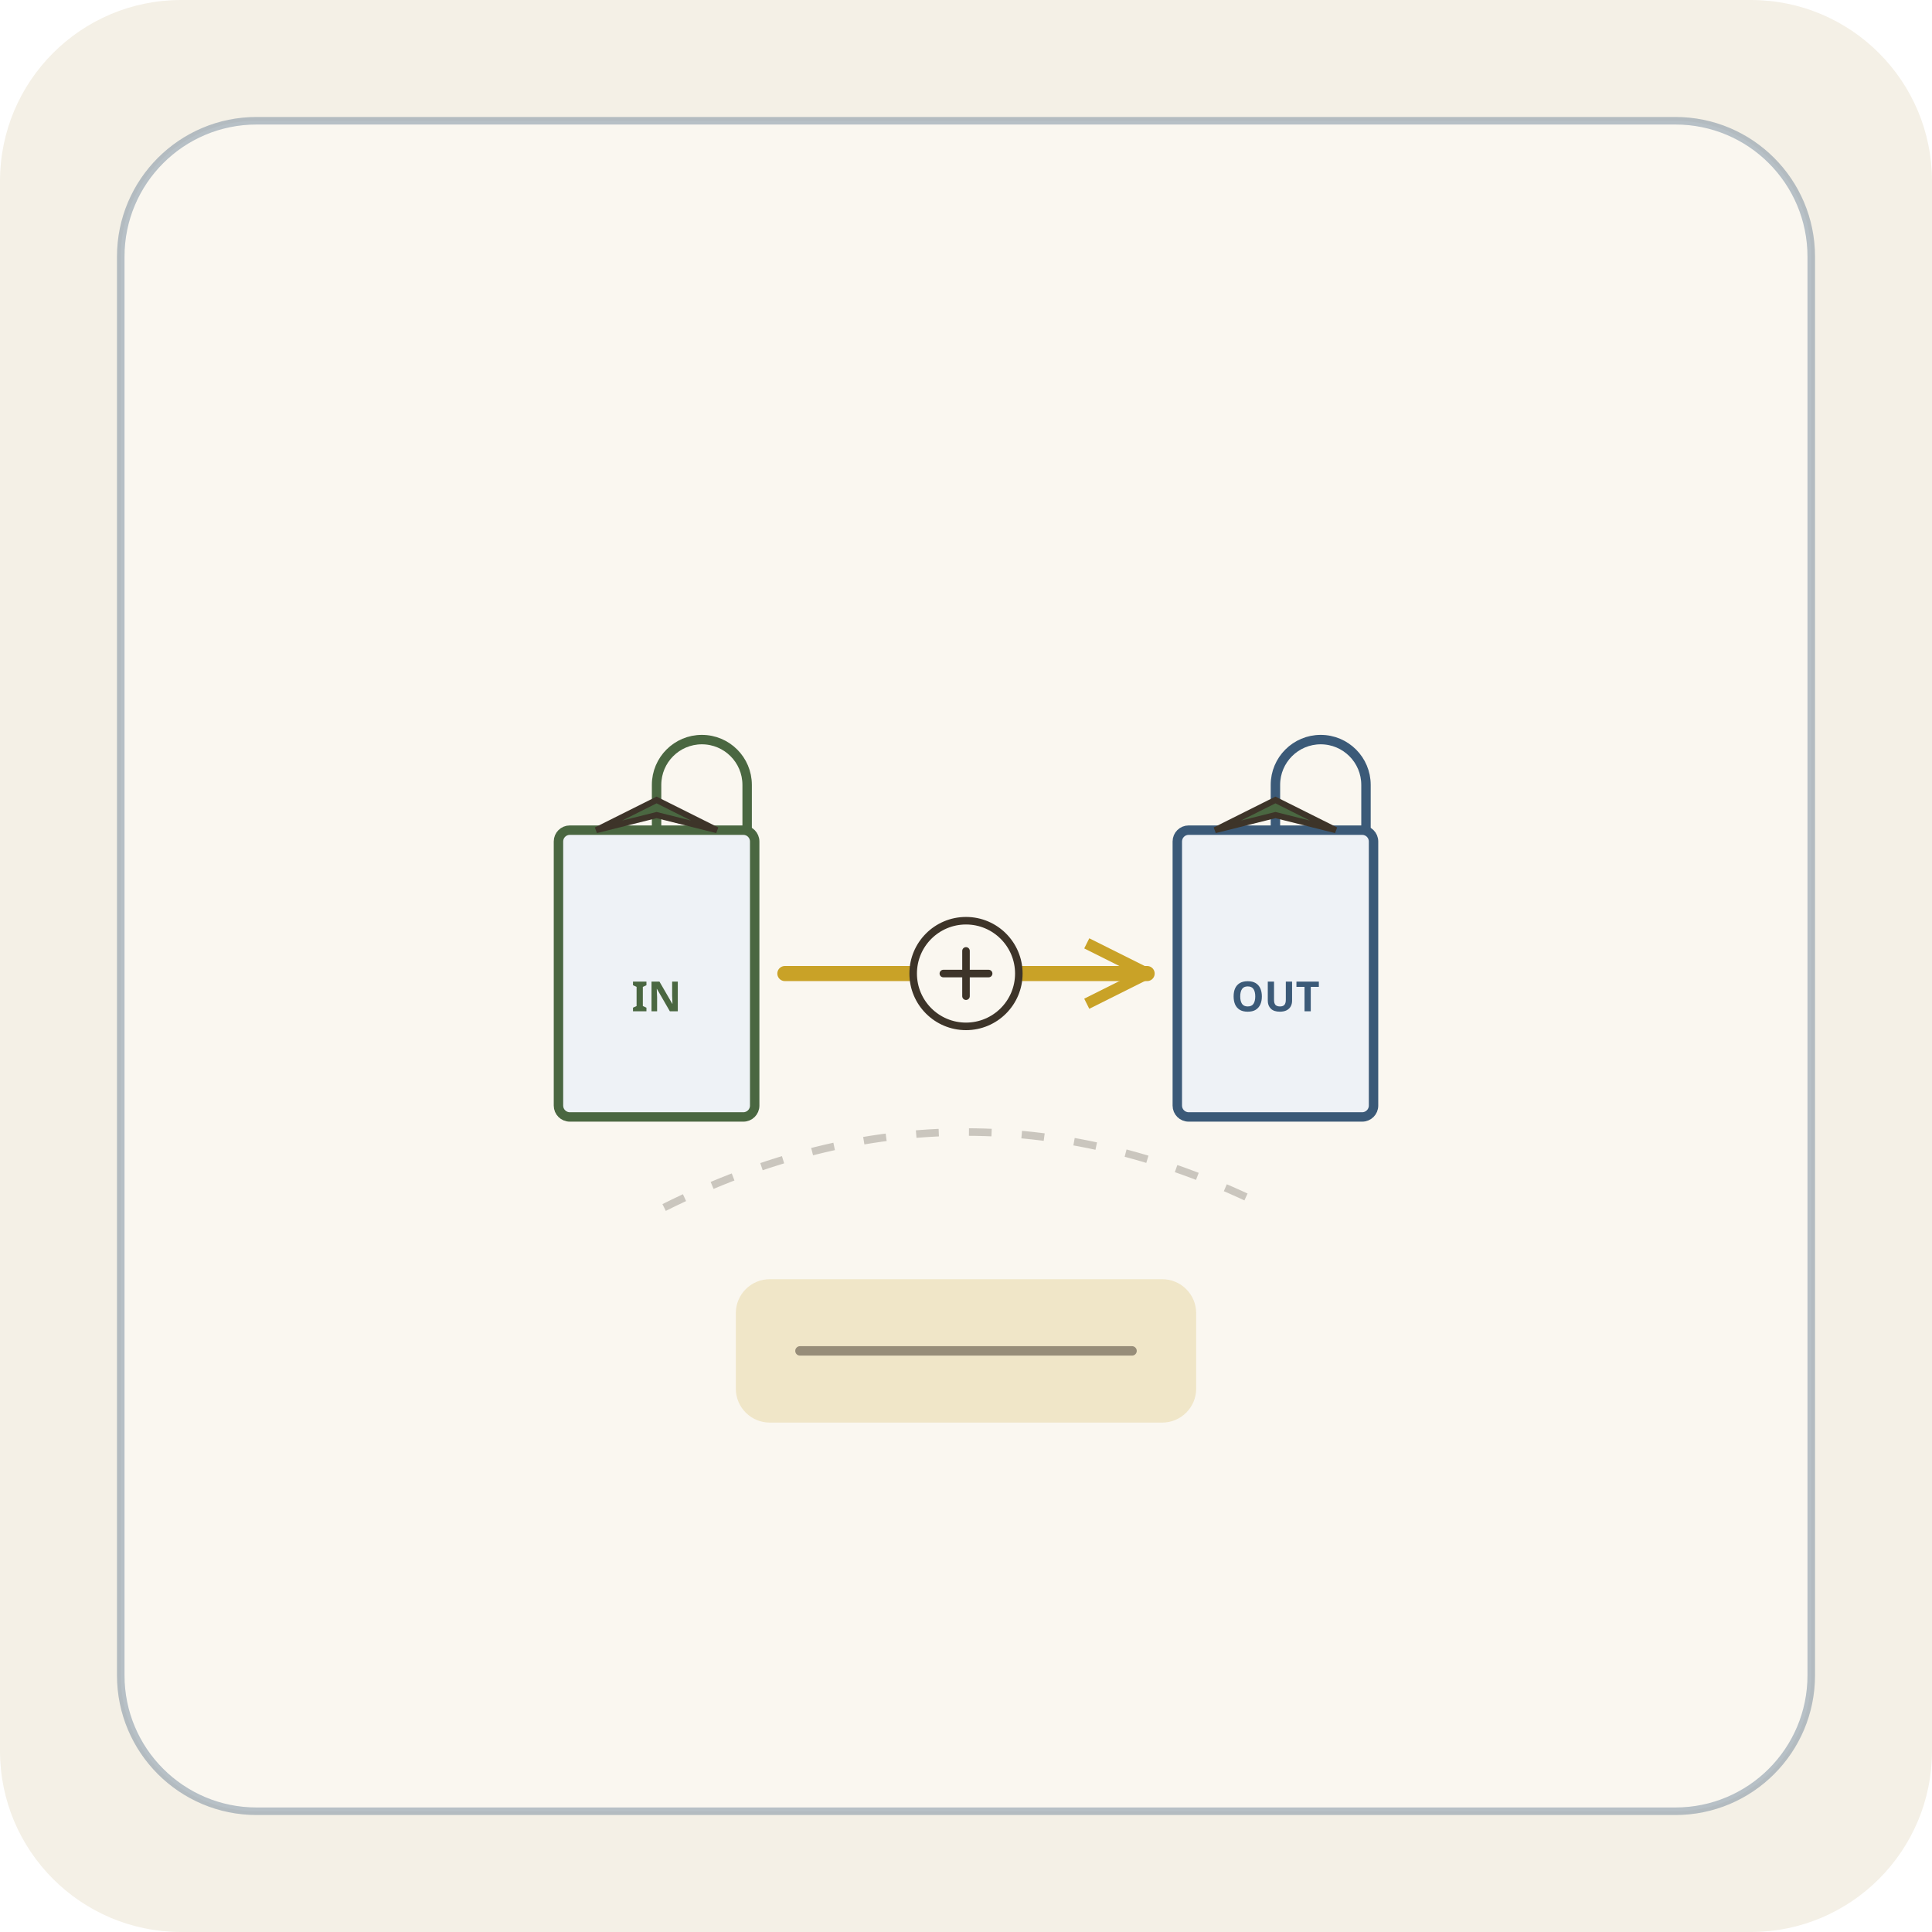
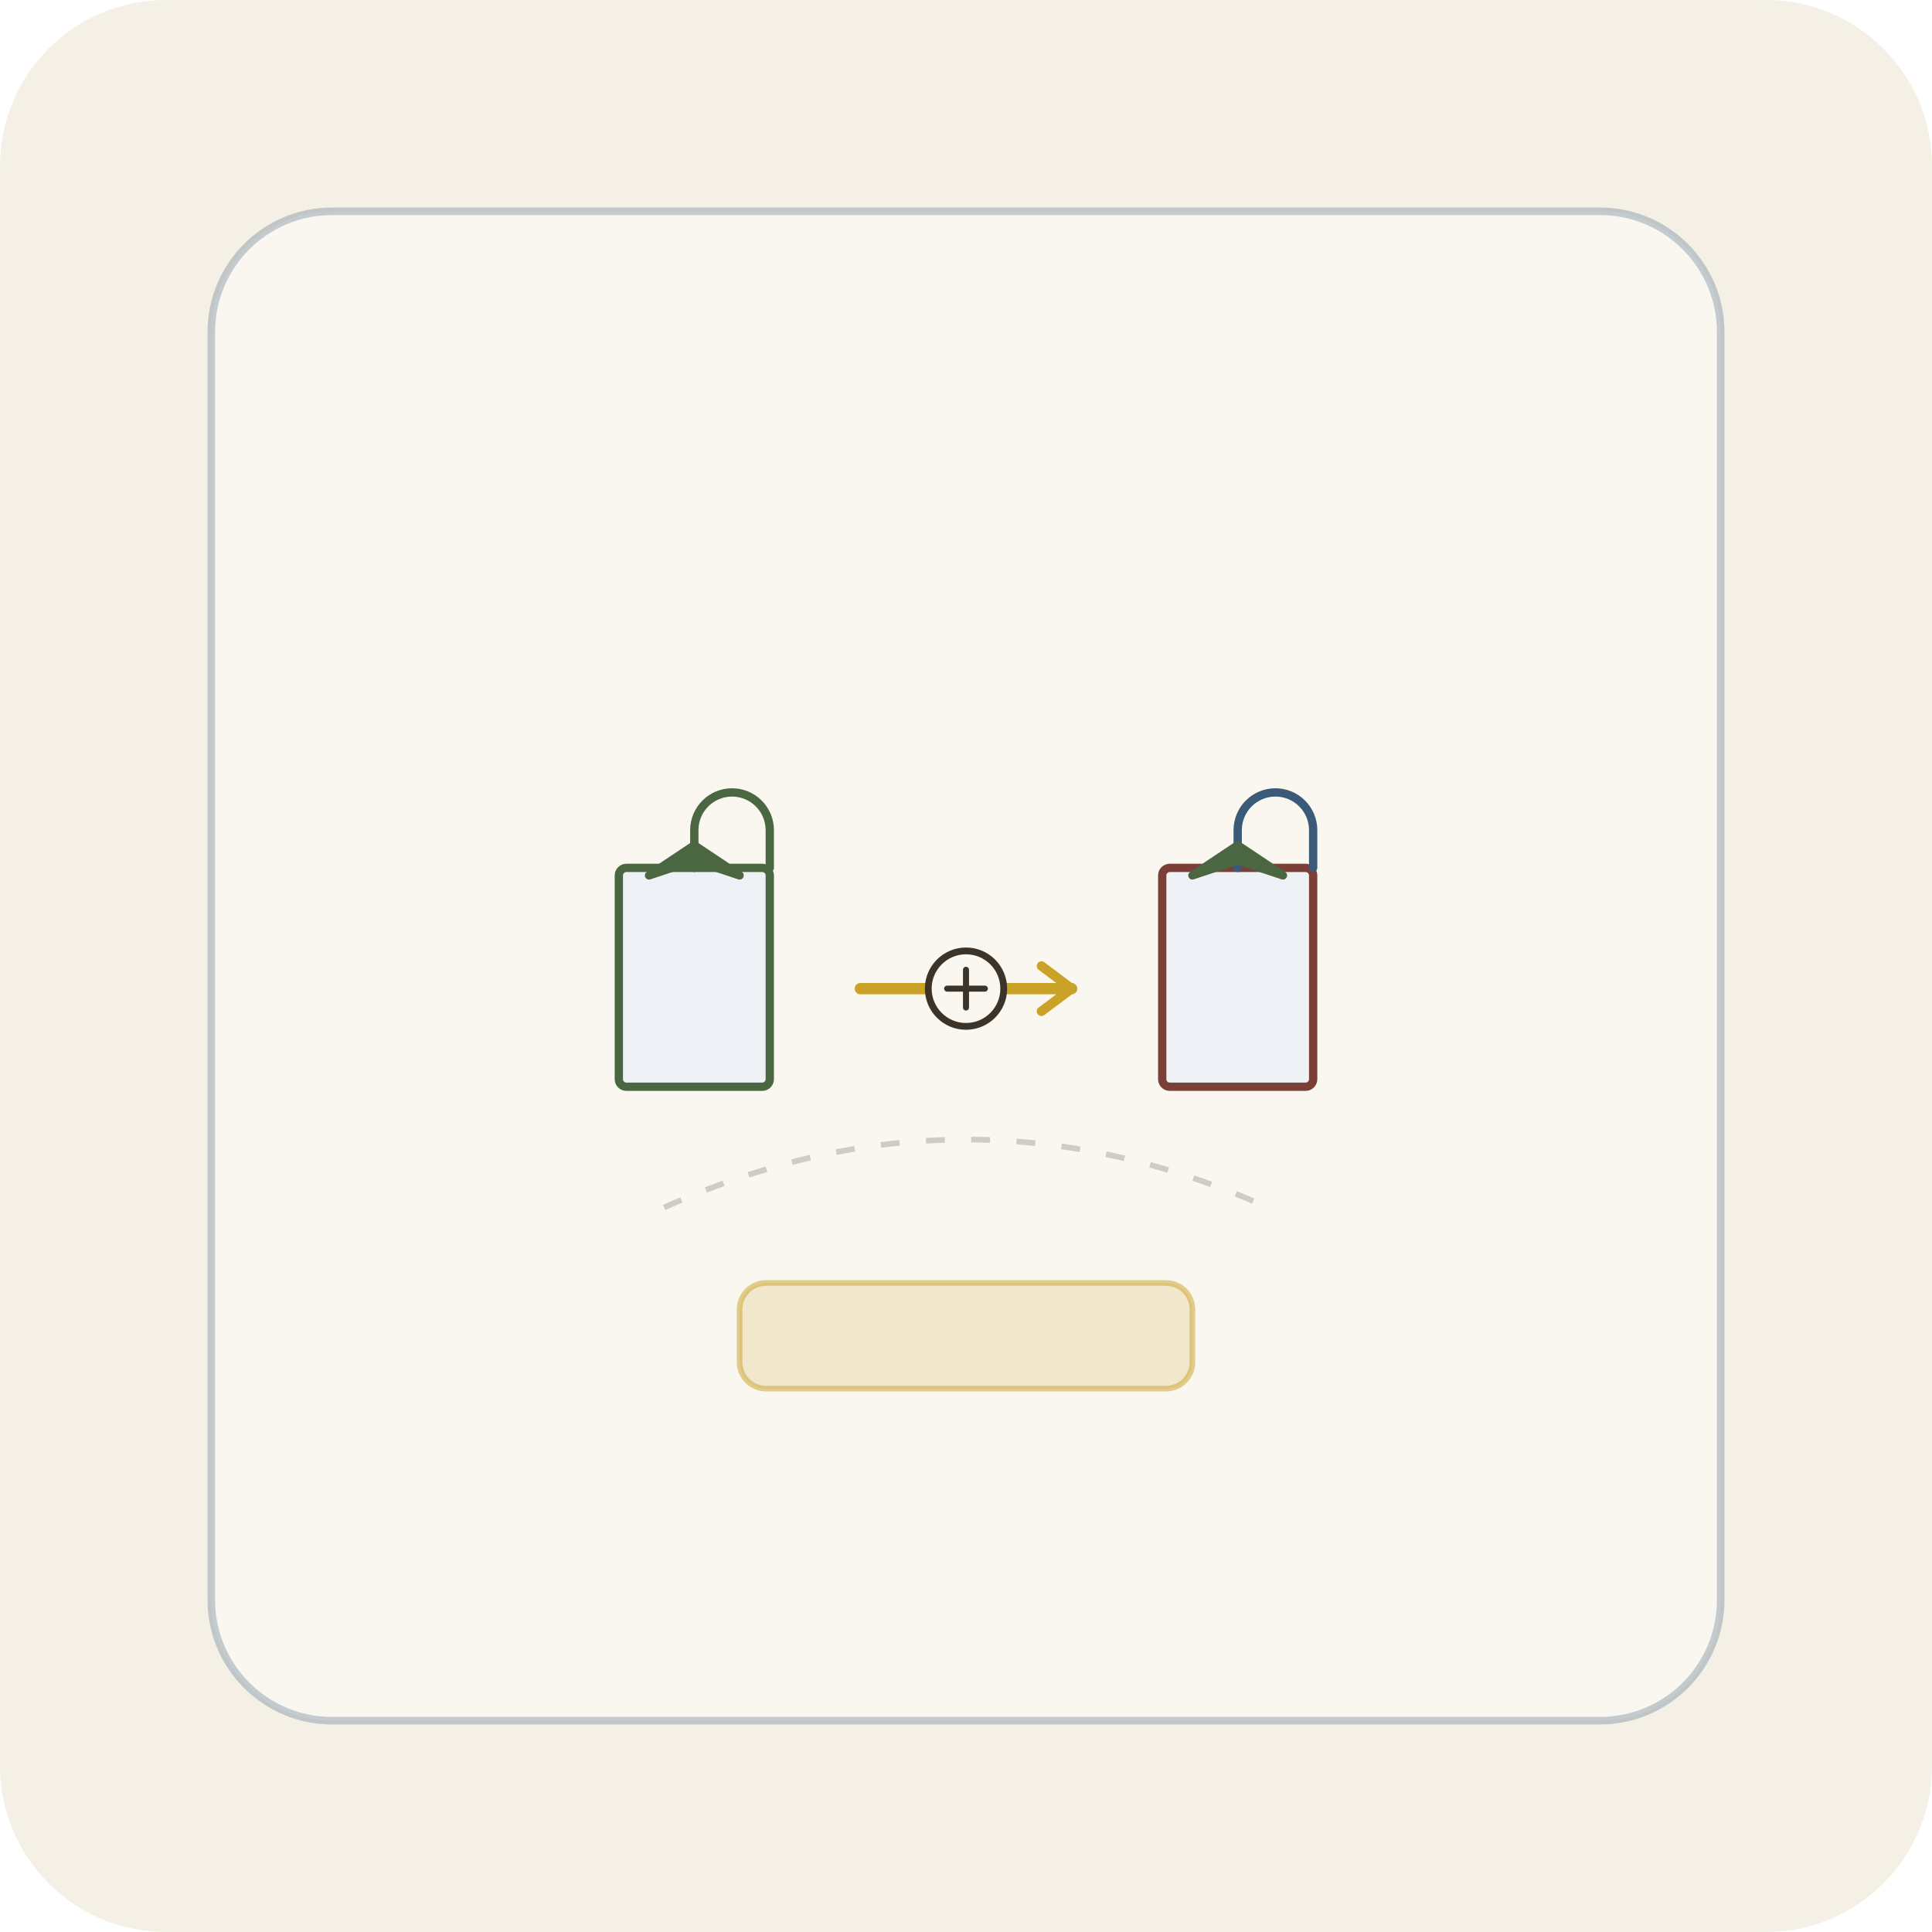
- <svg xmlns="http://www.w3.org/2000/svg" width="512" height="512" viewBox="0 0 512 512" role="img" aria-label="Full tenancy unlock - move-in through move-out">
-   <rect width="512" height="512" rx="48" fill="#f4f0e6" />
-   <rect x="32" y="32" width="448" height="448" rx="36" fill="#faf7f0" stroke="#3b5a78" stroke-opacity="0.35" stroke-width="2" />
-   <g transform="translate(148 220)">
-     <rect x="0" y="0" width="52" height="76" rx="3" fill="#eef2f6" stroke="#4a6741" stroke-width="2.5" />
-     <path d="M26 0V-12a12 12 0 0 1 24 0V0" fill="none" stroke="#4a6741" stroke-width="2.5" />
-     <path d="M26 -8 L10 0 L26 -4 L42 0 Z" fill="#4a6741" stroke="#3d3429" stroke-width="1.6" />
-     <text x="26" y="48" text-anchor="middle" fill="#4a6741" font-family="system-ui, sans-serif" font-size="11" font-weight="600">IN</text>
+ <svg xmlns="http://www.w3.org/2000/svg" width="512" height="512" viewBox="0 0 512 512" role="img" aria-label="Full tenancy unlock from move-in to move-out">
+   <rect width="512" height="512" rx="44" fill="#f4f0e6" />
+   <rect x="56" y="56" width="400" height="400" rx="32" fill="#faf7f0" stroke="#3b5a78" stroke-opacity="0.28" stroke-width="2" />
+   <g fill="none" stroke-linecap="round" stroke-linejoin="round" transform="translate(256 230)">
+     <g transform="translate(-72 0)" stroke-width="2.2">
+       <rect x="-20" y="0" width="40" height="58" rx="2" fill="#eef2f6" stroke="#4a6741" />
+       <path d="M0 0V-10a10 10 0 0 1 20 0V0" stroke="#4a6741" />
+       <path d="M0-6-12 2 0-2 12 2Z" fill="#4a6741" stroke="#4a6741" />
+     </g>
+     <g transform="translate(72 0)" stroke-width="2.2">
+       <rect x="-20" y="0" width="40" height="58" rx="2" fill="#eef2f6" stroke="#7a4038" />
+       <path d="M0 0V-10a10 10 0 0 1 20 0V0" stroke="#3b5a78" />
+       <path d="M0-6-12 2 0-2 12 2Z" fill="#4a6741" stroke="#4a6741" />
+     </g>
+     <path d="M-28 32h56" stroke="#c9a227" stroke-width="3" />
+     <path d="M20 26l8 6-8 6" stroke="#c9a227" stroke-width="2.5" />
+     <circle cx="0" cy="32" r="10" fill="#faf7f0" stroke="#3d3429" stroke-width="1.8" />
+     <path d="M-5 32h10M0 27v10" stroke="#3d3429" stroke-width="1.6" />
  </g>
-   <g transform="translate(312 220)">
-     <rect x="0" y="0" width="52" height="76" rx="3" fill="#eef2f6" stroke="#3b5a78" stroke-width="2.5" />
-     <path d="M26 0V-12a12 12 0 0 1 24 0V0" fill="none" stroke="#3b5a78" stroke-width="2.5" />
-     <path d="M26 -8 L10 0 L26 -4 L42 0 Z" fill="#4a6741" stroke="#3d3429" stroke-width="1.6" />
-     <text x="26" y="48" text-anchor="middle" fill="#3b5a78" font-family="system-ui, sans-serif" font-size="11" font-weight="600">OUT</text>
-   </g>
-   <path d="M208 258 H304" stroke="#c9a227" stroke-width="4" stroke-linecap="round" />
-   <path d="M288 250 L304 258 L288 266" fill="none" stroke="#c9a227" stroke-width="3" stroke-linejoin="round" />
-   <circle cx="256" cy="258" r="14" fill="#faf7f0" stroke="#3d3429" stroke-width="2" />
-   <path d="M250 258 H262 M256 252 V264" stroke="#3d3429" stroke-width="2" stroke-linecap="round" />
-   <path d="M176 320 Q256 280 336 320" fill="none" stroke="#3d3429" stroke-width="2" stroke-opacity="0.25" stroke-dasharray="6 8" />
-   <rect x="196" y="340" width="120" height="36" rx="8" fill="#c9a227" opacity="0.2" stroke="#c9a227" stroke-width="2" />
-   <path d="M212 358 H300" stroke="#3d3429" stroke-width="2.5" stroke-linecap="round" opacity="0.5" />
+   <path d="M176 320q80-36 160 0" fill="none" stroke="#3d3429" stroke-width="1.5" stroke-opacity="0.22" stroke-dasharray="5 7" />
+   <rect x="196" y="340" width="120" height="28" rx="7" fill="#c9a227" fill-opacity="0.18" stroke="#c9a227" stroke-width="1.5" stroke-opacity="0.5" />
</svg>
